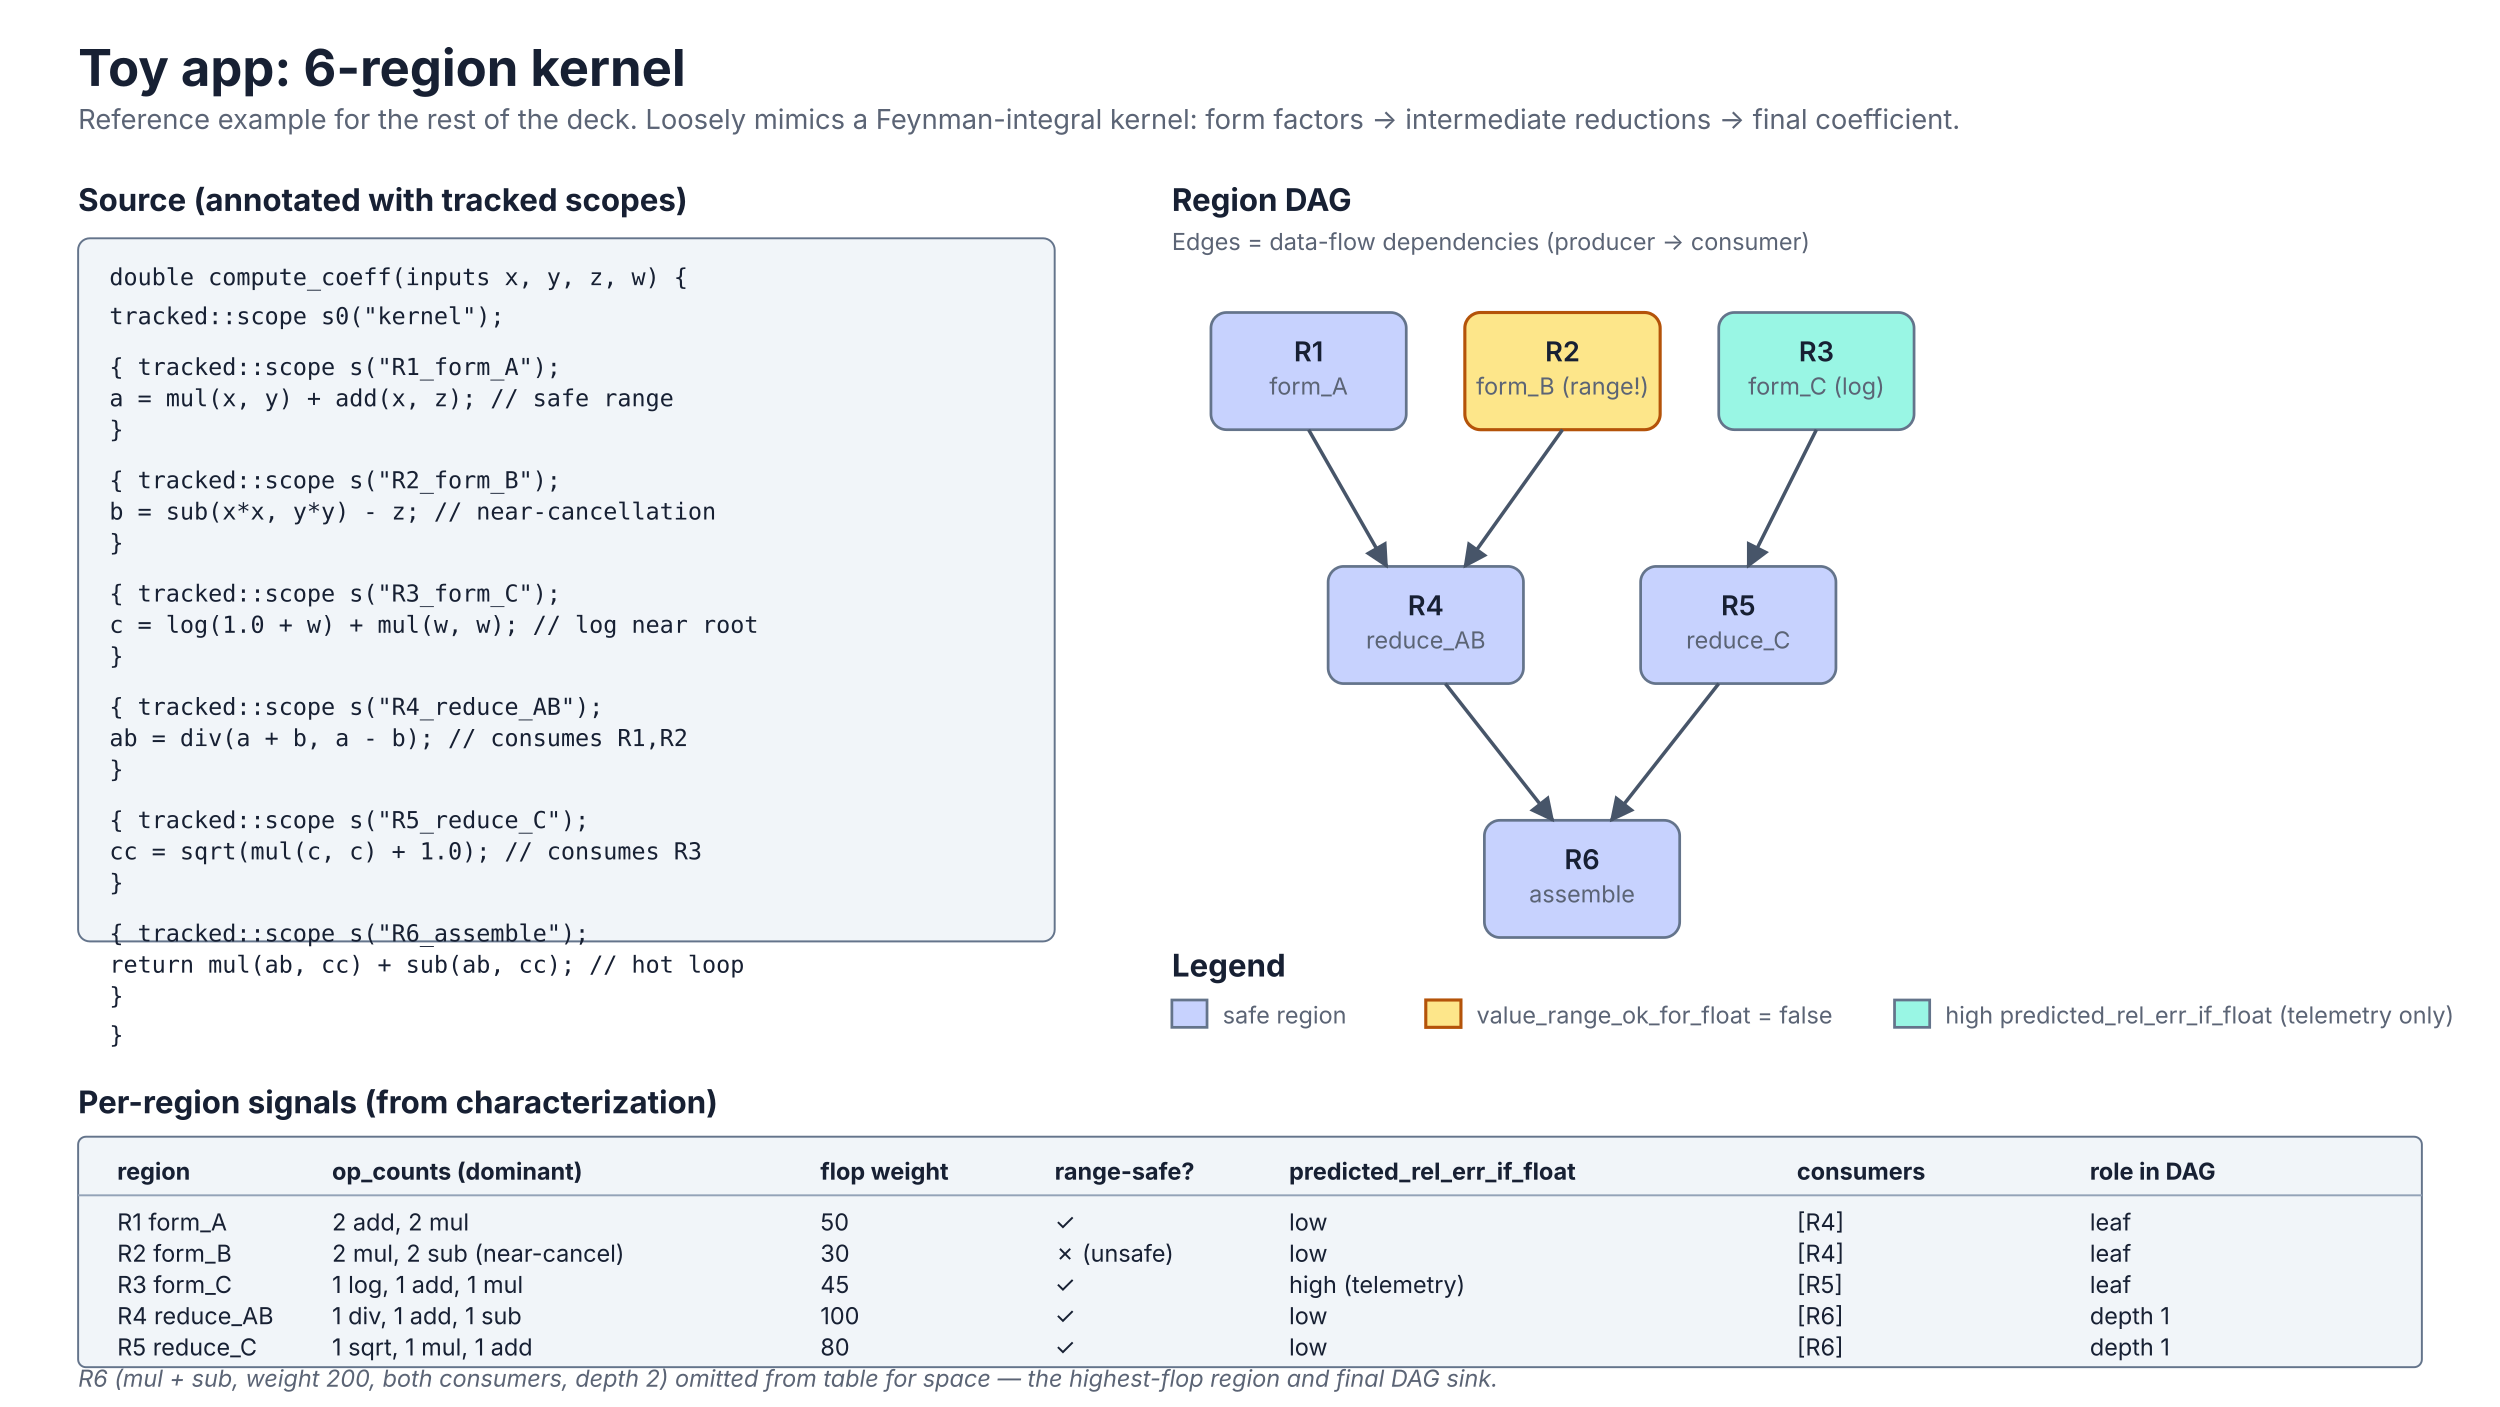
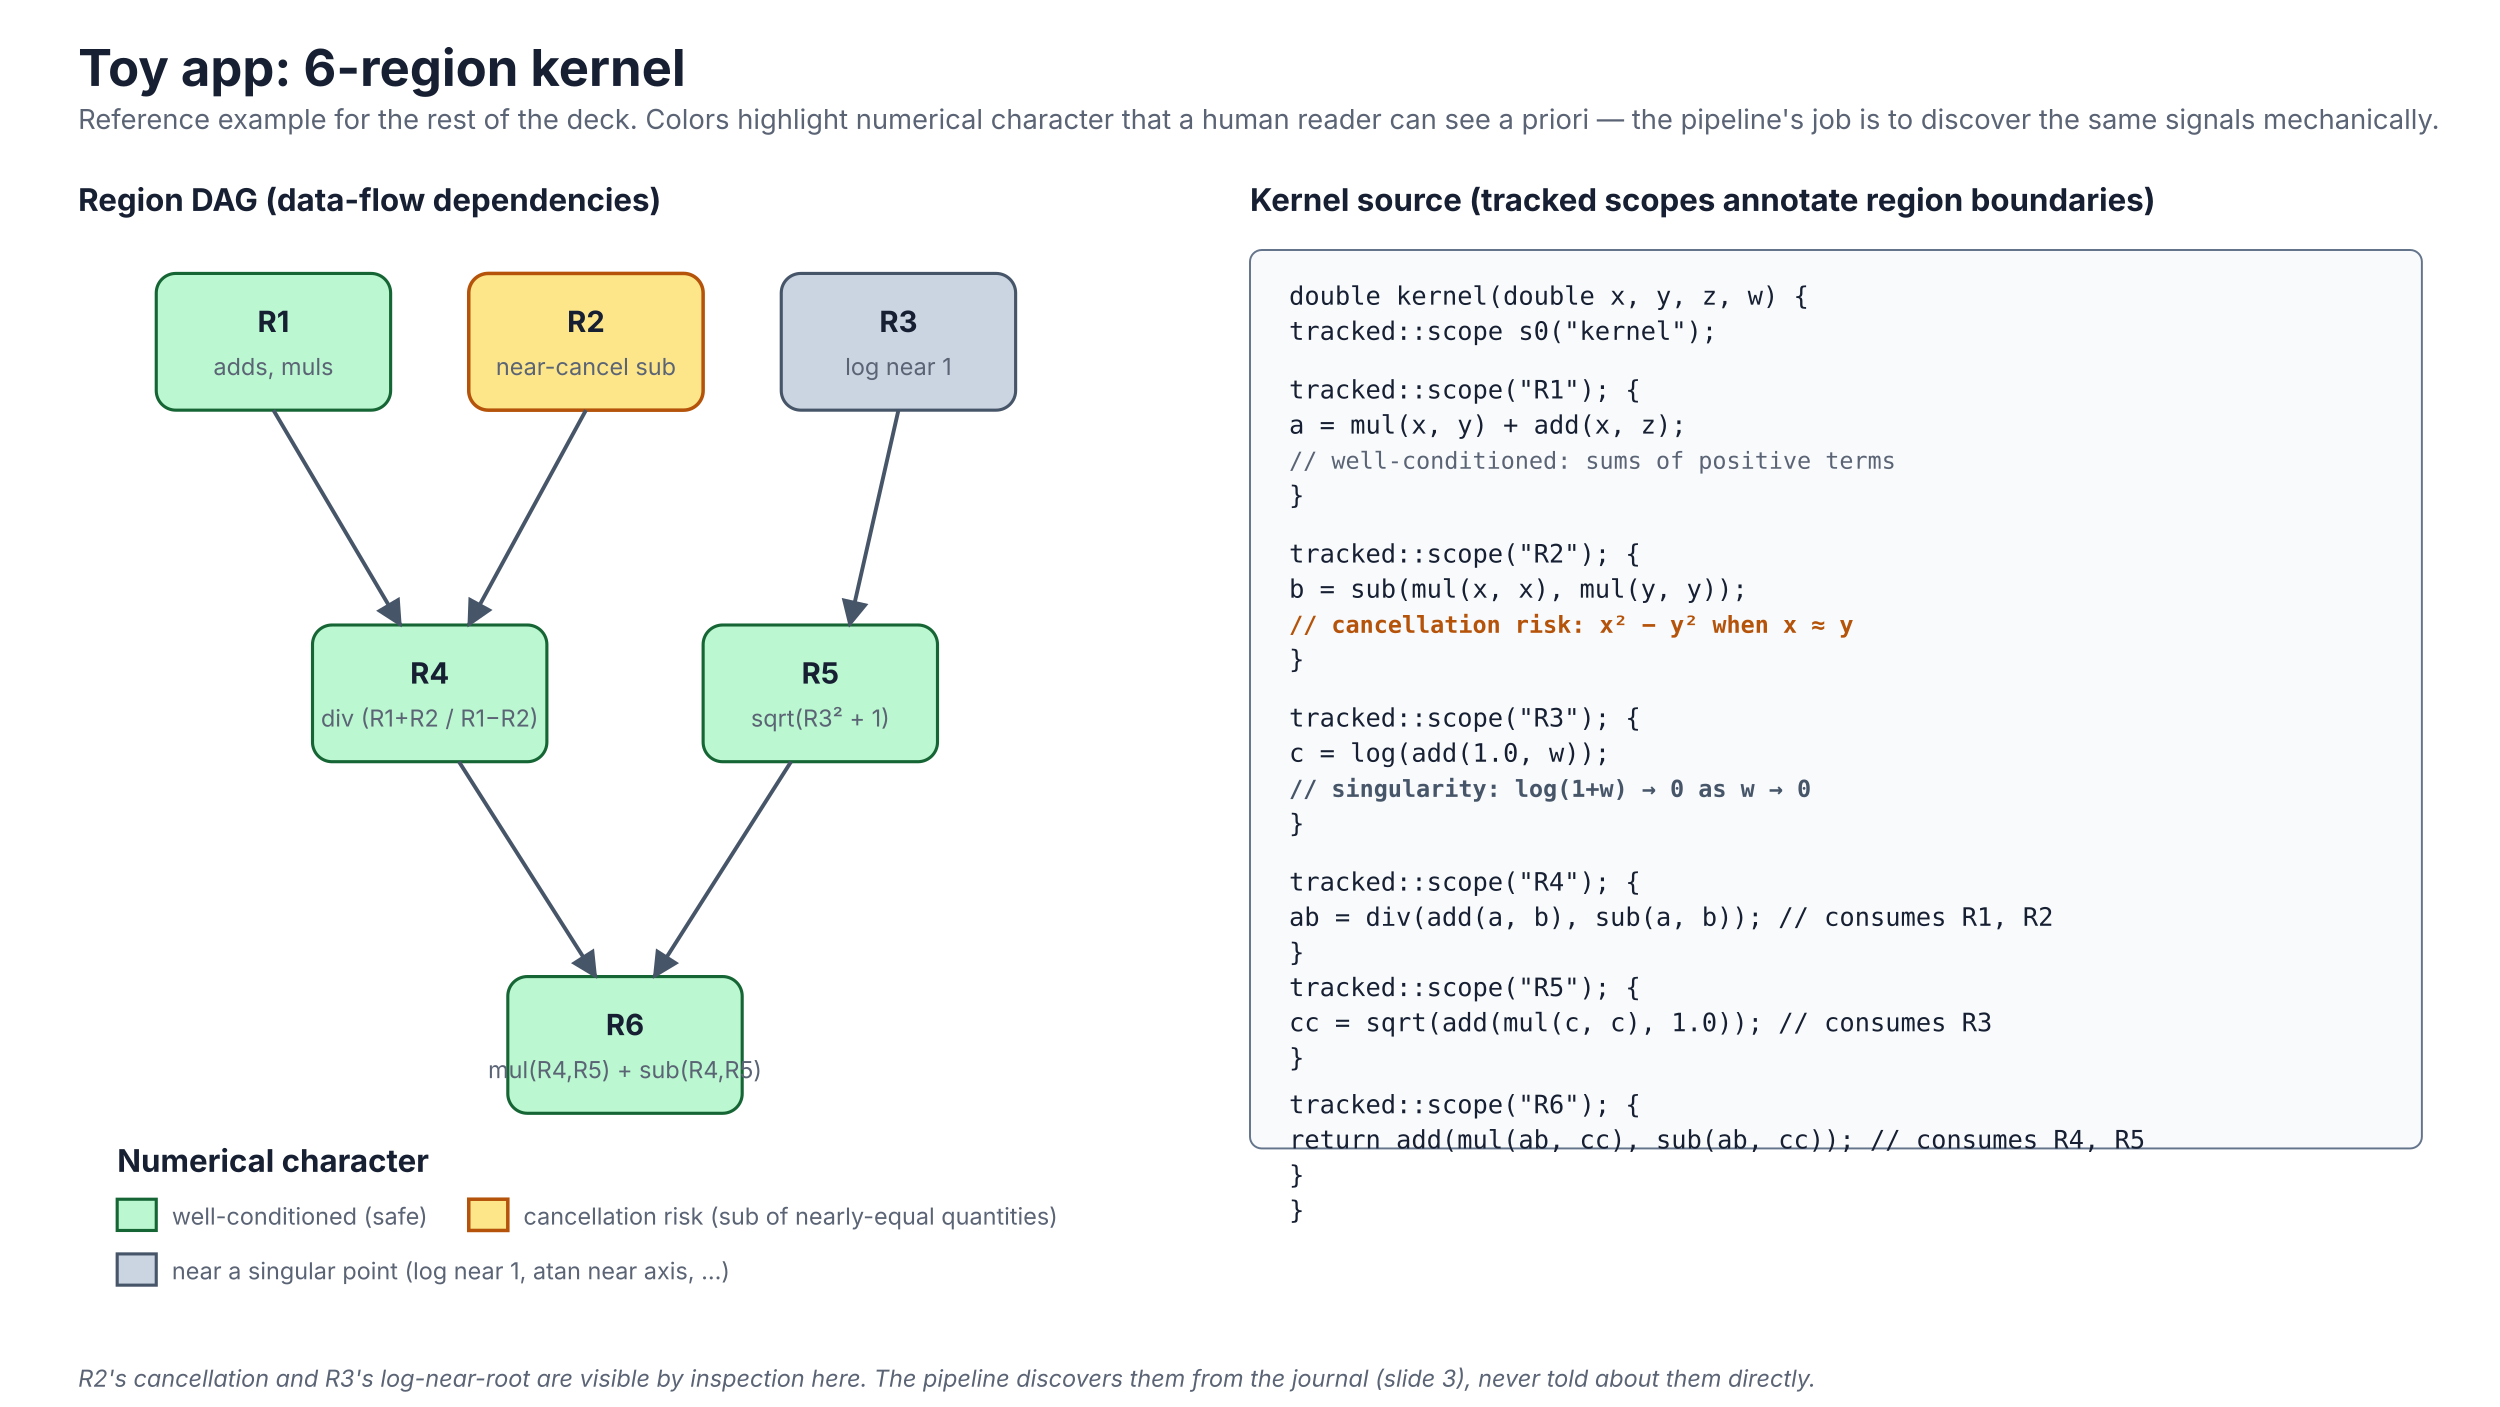
<svg xmlns="http://www.w3.org/2000/svg" viewBox="0 0 1280 720" font-family="ui-sans-serif, system-ui, -apple-system, sans-serif">
  <style>
    .title { font-size: 26px; font-weight: 700; fill: #172033; }
    .subtitle { font-size: 14px; fill: #5b6475; }
    .h { font-size: 16px; font-weight: 650; fill: #172033; }
-     .lbl { font-size: 14px; font-weight: 600; fill: #172033; }
+     .lbl { font-size: 15px; font-weight: 700; fill: #172033; }
    .sub { font-size: 12px; fill: #5b6475; }
-     .code { font-family: ui-monospace, "SF Mono", Menlo, monospace; font-size: 12px; fill: #172033; }
-     .rnode { stroke: #64748b; stroke-width: 1.4; fill: #c7d2fe; }
-     .rnode-warn { stroke: #b45309; stroke-width: 1.6; fill: #fde68a; }
-     .rnode-tel { stroke: #64748b; stroke-width: 1.4; fill: #99f6e4; }
-     .edge { stroke: #475569; stroke-width: 1.8; fill: none; marker-end: url(#arrow); }
-     .box { stroke: #64748b; stroke-width: 1; fill: #f1f5f9; }
-     .th { font-size: 12px; font-weight: 700; fill: #172033; }
-     .td { font-size: 12px; fill: #172033; }
+     .code { font-family: ui-monospace, "SF Mono", Menlo, monospace; font-size: 13px; fill: #172033; }
+     .code-cmt { font-family: ui-monospace, "SF Mono", Menlo, monospace; font-size: 12px; fill: #5b6475; }
+     .code-warn { font-family: ui-monospace, "SF Mono", Menlo, monospace; font-size: 12px; fill: #b45309; font-weight: 600; }
+     .code-sing { font-family: ui-monospace, "SF Mono", Menlo, monospace; font-size: 12px; fill: #475569; font-weight: 600; }
+     .rnode-safe { stroke: #166534; stroke-width: 1.6; fill: #bbf7d0; }
+     .rnode-warn { stroke: #b45309; stroke-width: 1.8; fill: #fde68a; }
+     .rnode-sing { stroke: #475569; stroke-width: 1.6; fill: #cbd5e1; }
+     .edge { stroke: #475569; stroke-width: 2; fill: none; marker-end: url(#arrow); }
+     .box { stroke: #64748b; stroke-width: 1; fill: #f8fafc; }
    .caption { font-size: 12px; fill: #5b6475; font-style: italic; }
  </style>
  <defs>
    <marker id="arrow" viewBox="0 0 10 10" refX="9" refY="5" markerWidth="7" markerHeight="7" orient="auto-start-reverse">
      <path d="M0,0 L10,5 L0,10 z" fill="#475569" />
    </marker>
  </defs>
  <text x="40" y="44" class="title">Toy app: 6-region kernel</text>
-   <text x="40" y="66" class="subtitle">Reference example for the rest of the deck. Loosely mimics a Feynman-integral kernel: form factors → intermediate reductions → final coefficient.</text>
-   <text x="40" y="108" class="h">Source (annotated with tracked scopes)</text>
-   <rect x="40" y="122" width="500" height="360" rx="6" class="box" />
-   <text x="56" y="146" class="code">double compute_coeff(inputs x, y, z, w) {</text>
-   <text x="56" y="166" class="code">  tracked::scope s0("kernel");</text>
-   <text x="56" y="192" class="code">  { tracked::scope s("R1_form_A");</text>
-   <text x="56" y="208" class="code">    a = mul(x, y) + add(x, z);              // safe range</text>
-   <text x="56" y="224" class="code">  }</text>
-   <text x="56" y="250" class="code">  { tracked::scope s("R2_form_B");</text>
-   <text x="56" y="266" class="code">    b = sub(x*x, y*y) - z;                  // near-cancellation</text>
-   <text x="56" y="282" class="code">  }</text>
-   <text x="56" y="308" class="code">  { tracked::scope s("R3_form_C");</text>
-   <text x="56" y="324" class="code">    c = log(1.0 + w) + mul(w, w);           // log near root</text>
-   <text x="56" y="340" class="code">  }</text>
-   <text x="56" y="366" class="code">  { tracked::scope s("R4_reduce_AB");</text>
-   <text x="56" y="382" class="code">    ab = div(a + b, a - b);                 // consumes R1,R2</text>
-   <text x="56" y="398" class="code">  }</text>
-   <text x="56" y="424" class="code">  { tracked::scope s("R5_reduce_C");</text>
-   <text x="56" y="440" class="code">    cc = sqrt(mul(c, c) + 1.0);             // consumes R3</text>
-   <text x="56" y="456" class="code">  }</text>
-   <text x="56" y="482" class="code">  { tracked::scope s("R6_assemble");</text>
-   <text x="56" y="498" class="code">    return mul(ab, cc) + sub(ab, cc);       // hot loop</text>
-   <text x="56" y="514" class="code">  }</text>
-   <text x="56" y="534" class="code">}</text>
-   <text x="600" y="108" class="h">Region DAG</text>
-   <text x="600" y="128" class="sub">Edges = data-flow dependencies (producer → consumer)</text>
-   <g transform="translate(600, 150)">
-     <rect x="20" y="10" width="100" height="60" rx="8" class="rnode" />
-     <text x="70" y="35" text-anchor="middle" class="lbl">R1</text>
-     <text x="70" y="52" text-anchor="middle" class="sub">form_A</text>
-     <rect x="150" y="10" width="100" height="60" rx="8" class="rnode-warn" />
-     <text x="200" y="35" text-anchor="middle" class="lbl">R2</text>
-     <text x="200" y="52" text-anchor="middle" class="sub">form_B  (range!)</text>
-     <rect x="280" y="10" width="100" height="60" rx="8" class="rnode-tel" />
-     <text x="330" y="35" text-anchor="middle" class="lbl">R3</text>
-     <text x="330" y="52" text-anchor="middle" class="sub">form_C  (log)</text>
-     <rect x="80" y="140" width="100" height="60" rx="8" class="rnode" />
-     <text x="130" y="165" text-anchor="middle" class="lbl">R4</text>
-     <text x="130" y="182" text-anchor="middle" class="sub">reduce_AB</text>
-     <rect x="240" y="140" width="100" height="60" rx="8" class="rnode" />
-     <text x="290" y="165" text-anchor="middle" class="lbl">R5</text>
-     <text x="290" y="182" text-anchor="middle" class="sub">reduce_C</text>
-     <rect x="160" y="270" width="100" height="60" rx="8" class="rnode" />
-     <text x="210" y="295" text-anchor="middle" class="lbl">R6</text>
-     <text x="210" y="312" text-anchor="middle" class="sub">assemble</text>
-     <path d="M70 70 L110 140" class="edge" />
-     <path d="M200 70 L150 140" class="edge" />
-     <path d="M330 70 L295 140" class="edge" />
-     <path d="M140 200 L195 270" class="edge" />
-     <path d="M280 200 L225 270" class="edge" />
+   <text x="40" y="66" class="subtitle">Reference example for the rest of the deck. Colors highlight numerical character that a human reader can see a priori — the pipeline's job is to discover the same signals mechanically.</text>
+   <text x="40" y="108" class="h">Region DAG  (data-flow dependencies)</text>
+   <g transform="translate(60, 140)">
+     <rect x="20" y="0" width="120" height="70" rx="10" class="rnode-safe" />
+     <text x="80" y="30" text-anchor="middle" class="lbl">R1</text>
+     <text x="80" y="52" text-anchor="middle" class="sub">adds, muls</text>
+     <rect x="180" y="0" width="120" height="70" rx="10" class="rnode-warn" />
+     <text x="240" y="30" text-anchor="middle" class="lbl">R2</text>
+     <text x="240" y="52" text-anchor="middle" class="sub">near-cancel sub</text>
+     <rect x="340" y="0" width="120" height="70" rx="10" class="rnode-sing" />
+     <text x="400" y="30" text-anchor="middle" class="lbl">R3</text>
+     <text x="400" y="52" text-anchor="middle" class="sub">log near 1</text>
+     <rect x="100" y="180" width="120" height="70" rx="10" class="rnode-safe" />
+     <text x="160" y="210" text-anchor="middle" class="lbl">R4</text>
+     <text x="160" y="232" text-anchor="middle" class="sub">div (R1+R2 / R1−R2)</text>
+     <rect x="300" y="180" width="120" height="70" rx="10" class="rnode-safe" />
+     <text x="360" y="210" text-anchor="middle" class="lbl">R5</text>
+     <text x="360" y="232" text-anchor="middle" class="sub">sqrt(R3² + 1)</text>
+     <rect x="200" y="360" width="120" height="70" rx="10" class="rnode-safe" />
+     <text x="260" y="390" text-anchor="middle" class="lbl">R6</text>
+     <text x="260" y="412" text-anchor="middle" class="sub">mul(R4,R5) + sub(R4,R5)</text>
+     <path d="M80 70 L145 180" class="edge" />
+     <path d="M240 70 L180 180" class="edge" />
+     <path d="M400 70 L375 180" class="edge" />
+     <path d="M175 250 L245 360" class="edge" />
+     <path d="M345 250 L275 360" class="edge" />
  </g>
-   <g transform="translate(600, 500)">
-     <text x="0" y="0" class="h">Legend</text>
-     <rect x="0" y="12" width="18" height="14" class="rnode" />
-     <text x="26" y="24" class="sub">safe region</text>
-     <rect x="130" y="12" width="18" height="14" class="rnode-warn" />
-     <text x="156" y="24" class="sub">value_range_ok_for_float = false</text>
-     <rect x="370" y="12" width="18" height="14" class="rnode-tel" />
-     <text x="396" y="24" class="sub">high predicted_rel_err_if_float (telemetry only)</text>
+   <g transform="translate(60, 600)">
+     <text x="0" y="0" class="h">Numerical character</text>
+     <rect x="0" y="14" width="20" height="16" class="rnode-safe" />
+     <text x="28" y="27" class="sub">well-conditioned (safe)</text>
+     <rect x="180" y="14" width="20" height="16" class="rnode-warn" />
+     <text x="208" y="27" class="sub">cancellation risk  (sub of nearly-equal quantities)</text>
+     <rect x="0" y="42" width="20" height="16" class="rnode-sing" />
+     <text x="28" y="55" class="sub">near a singular point  (log near 1, atan near axis, ...)</text>
  </g>
-   <g transform="translate(40, 570)">
-     <text x="0" y="0" class="h">Per-region signals (from characterization)</text>
-     <rect x="0" y="12" width="1200" height="118" rx="4" class="box" />
-     <text x="20" y="34" class="th">region</text>
-     <text x="130" y="34" class="th">op_counts (dominant)</text>
-     <text x="380" y="34" class="th">flop weight</text>
-     <text x="500" y="34" class="th">range-safe?</text>
-     <text x="620" y="34" class="th">predicted_rel_err_if_float</text>
-     <text x="880" y="34" class="th">consumers</text>
-     <text x="1030" y="34" class="th">role in DAG</text>
-     <line x1="0" y1="42" x2="1200" y2="42" stroke="#94a3b8" stroke-width="1" />
-     <text x="20" y="60" class="td">R1  form_A</text>
-     <text x="130" y="60" class="td">2 add, 2 mul</text>
-     <text x="380" y="60" class="td">50</text>
-     <text x="500" y="60" class="td">✓</text>
-     <text x="620" y="60" class="td">low</text>
-     <text x="880" y="60" class="td">[R4]</text>
-     <text x="1030" y="60" class="td">leaf</text>
-     <text x="20" y="76" class="td">R2  form_B</text>
-     <text x="130" y="76" class="td">2 mul, 2 sub  (near-cancel)</text>
-     <text x="380" y="76" class="td">30</text>
-     <text x="500" y="76" class="td" fill="#b45309">✗ (unsafe)</text>
-     <text x="620" y="76" class="td">low</text>
-     <text x="880" y="76" class="td">[R4]</text>
-     <text x="1030" y="76" class="td">leaf</text>
-     <text x="20" y="92" class="td">R3  form_C</text>
-     <text x="130" y="92" class="td">1 log, 1 add, 1 mul</text>
-     <text x="380" y="92" class="td">45</text>
-     <text x="500" y="92" class="td">✓</text>
-     <text x="620" y="92" class="td" fill="#0f766e">high (telemetry)</text>
-     <text x="880" y="92" class="td">[R5]</text>
-     <text x="1030" y="92" class="td">leaf</text>
-     <text x="20" y="108" class="td">R4  reduce_AB</text>
-     <text x="130" y="108" class="td">1 div, 1 add, 1 sub</text>
-     <text x="380" y="108" class="td">100</text>
-     <text x="500" y="108" class="td">✓</text>
-     <text x="620" y="108" class="td">low</text>
-     <text x="880" y="108" class="td">[R6]</text>
-     <text x="1030" y="108" class="td">depth 1</text>
-     <text x="20" y="124" class="td">R5  reduce_C</text>
-     <text x="130" y="124" class="td">1 sqrt, 1 mul, 1 add</text>
-     <text x="380" y="124" class="td">80</text>
-     <text x="500" y="124" class="td">✓</text>
-     <text x="620" y="124" class="td">low</text>
-     <text x="880" y="124" class="td">[R6]</text>
-     <text x="1030" y="124" class="td">depth 1</text>
-   </g>
-   <text x="40" y="710" class="caption">R6 (mul + sub, weight 200, both consumers, depth 2) omitted from table for space — the highest-flop region and final DAG sink.</text>
+   <text x="640" y="108" class="h">Kernel source  (tracked scopes annotate region boundaries)</text>
+   <rect x="640" y="128" width="600" height="460" rx="6" class="box" />
+   <text x="660" y="156" class="code">double kernel(double x, y, z, w) {</text>
+   <text x="660" y="174" class="code">  tracked::scope s0("kernel");</text>
+   <text x="660" y="204" class="code">  tracked::scope("R1"); {</text>
+   <text x="660" y="222" class="code">    a = mul(x, y) + add(x, z);</text>
+   <text x="660" y="240" class="code-cmt">    // well-conditioned: sums of positive terms</text>
+   <text x="660" y="258" class="code">  }</text>
+   <text x="660" y="288" class="code">  tracked::scope("R2"); {</text>
+   <text x="660" y="306" class="code">    b = sub(mul(x, x), mul(y, y));</text>
+   <text x="660" y="324" class="code-warn">    // cancellation risk: x² − y² when x ≈ y</text>
+   <text x="660" y="342" class="code">  }</text>
+   <text x="660" y="372" class="code">  tracked::scope("R3"); {</text>
+   <text x="660" y="390" class="code">    c = log(add(1.0, w));</text>
+   <text x="660" y="408" class="code-sing">    // singularity: log(1+w) → 0 as w → 0</text>
+   <text x="660" y="426" class="code">  }</text>
+   <text x="660" y="456" class="code">  tracked::scope("R4"); {</text>
+   <text x="660" y="474" class="code">    ab = div(add(a, b), sub(a, b));    // consumes R1, R2</text>
+   <text x="660" y="492" class="code">  }</text>
+   <text x="660" y="510" class="code">  tracked::scope("R5"); {</text>
+   <text x="660" y="528" class="code">    cc = sqrt(add(mul(c, c), 1.0));    // consumes R3</text>
+   <text x="660" y="546" class="code">  }</text>
+   <text x="660" y="570" class="code">  tracked::scope("R6"); {</text>
+   <text x="660" y="588" class="code">    return add(mul(ab, cc), sub(ab, cc));   // consumes R4, R5</text>
+   <text x="660" y="606" class="code">  }</text>
+   <text x="660" y="624" class="code">}</text>
+   <text x="40" y="710" class="caption">R2's cancellation and R3's log-near-root are visible by inspection here. The pipeline discovers them from the journal (slide 3), never told about them directly.</text>
</svg>
